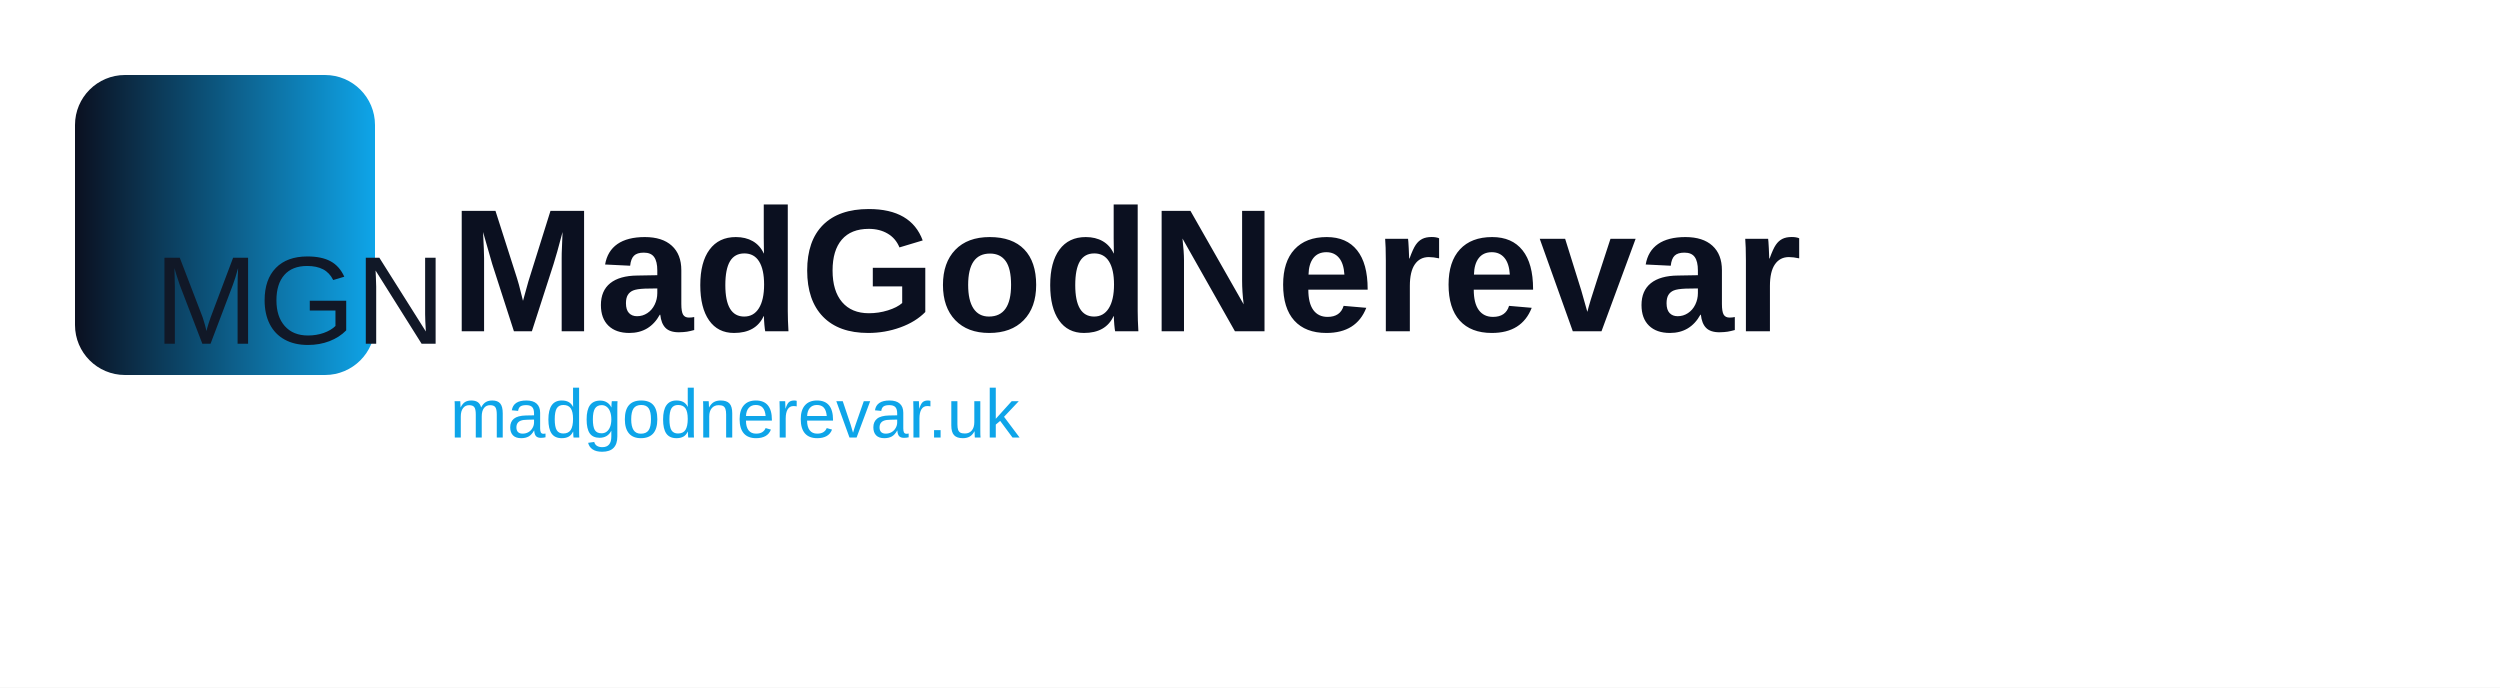
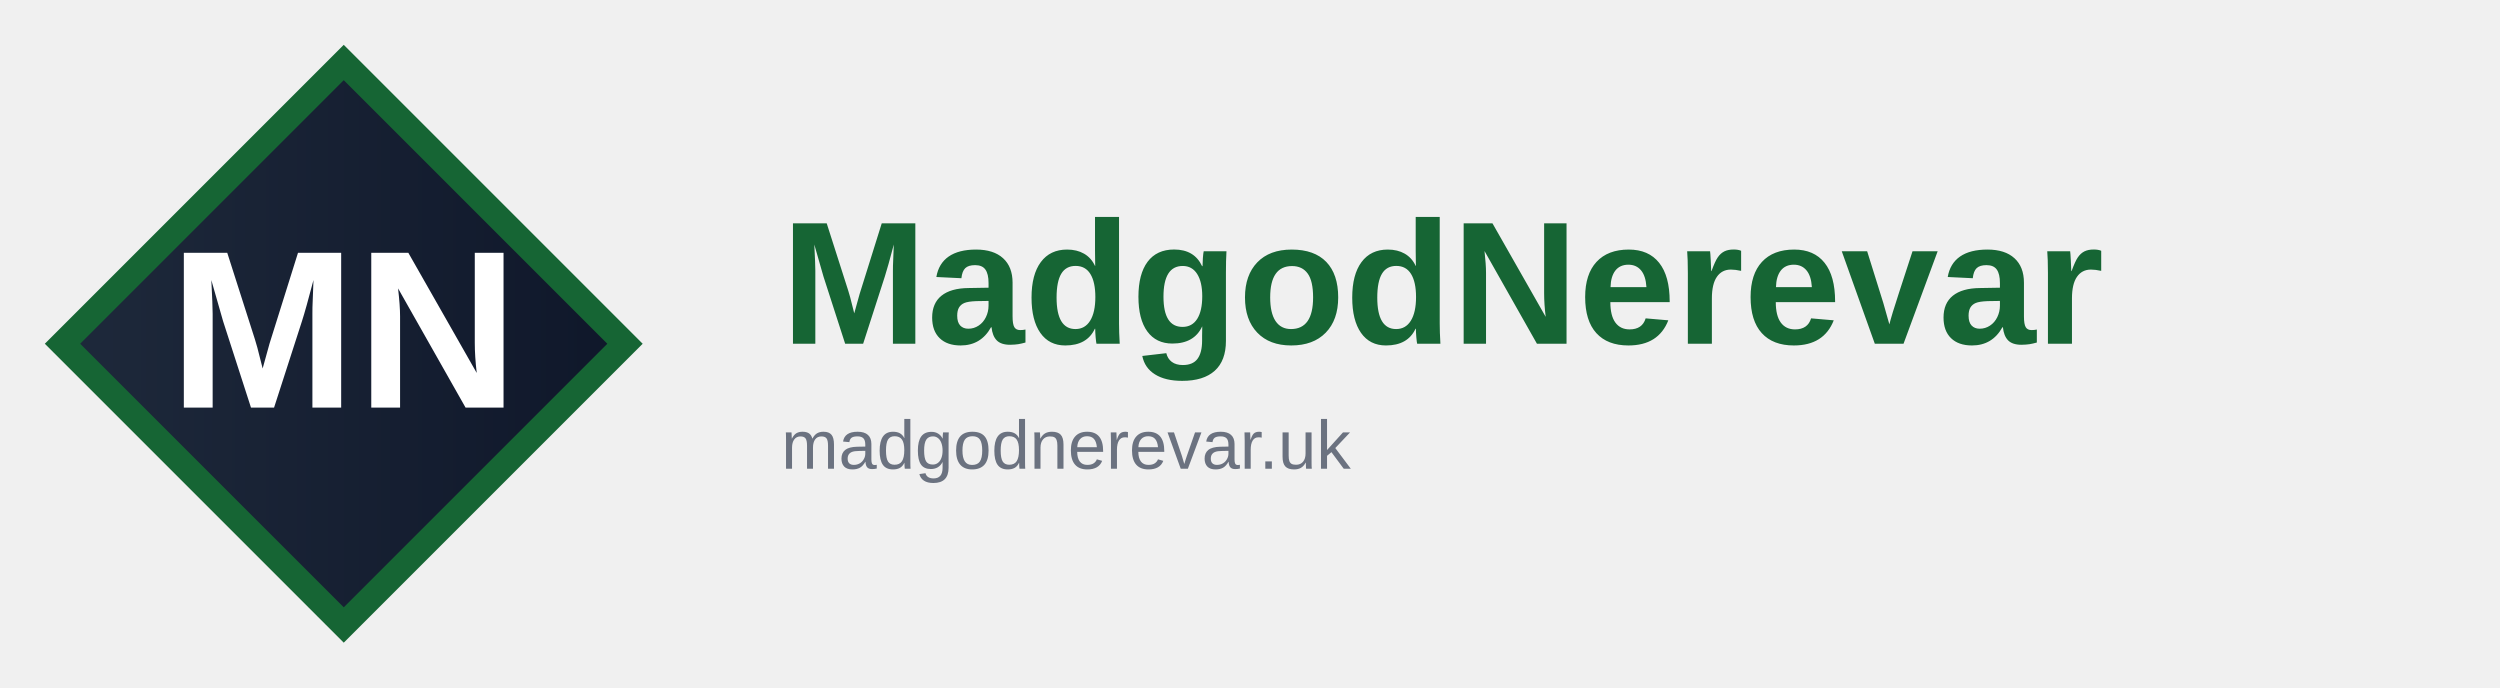
<svg xmlns="http://www.w3.org/2000/svg" width="800" height="220" viewBox="0 0 800 220">
-   <rect width="100%" height="100%" fill="white" />
-   <g transform="translate(24,24)">
-     <defs>
-       <linearGradient id="badgeGrad" x1="1.000" y1="0.500" x2="0.000" y2="0.500">
-         <stop offset="0%" stop-color="#0EA5E9" />
-         <stop offset="100%" stop-color="#0B1020" />
-       </linearGradient>
-     </defs>
-     <rect rx="16" ry="16" width="96" height="96" fill="url(#badgeGrad)" />
-     <text x="72" y="86" font-family="Arial, Helvetica, sans-serif" font-size="40" text-anchor="middle" fill="#111827">MGN</text>
-     <text x="120" y="82" font-family="Arial, Helvetica, sans-serif" font-size="56" font-weight="700" fill="#0B1020">MadGodNerevar</text>
-     <text x="120" y="116" font-family="Arial, Helvetica, sans-serif" font-size="22" fill="#0EA5E9">madgodnerevar.uk</text>
-   </g>
+   <defs>
+     <linearGradient id="badgeGrad" x1="100%" y1="0%" x2="0%" y2="0%">
+       <stop offset="0%" stop-color="#0F172A" />
+       <stop offset="100%" stop-color="#1E293B" />
+     </linearGradient>
+   </defs>
+   <path d="M110 20 L200 110 L110 200 L20 110 Z" fill="url(#badgeGrad)" stroke="#166534" stroke-width="8" />
+   <text x="110" y="110" text-anchor="middle" dominant-baseline="middle" font-family="Arial, Helvetica, sans-serif" font-size="72" font-weight="bold" fill="#FFFFFF">MN</text>
+   <text x="250" y="110" font-family="Arial, Helvetica, sans-serif" font-size="56" font-weight="bold" fill="#166534">MadgodNerevar</text>
+   <text x="250" y="150" font-family="Arial, Helvetica, sans-serif" font-size="22" fill="#6B7280">madgodnerevar.uk</text>
</svg>
